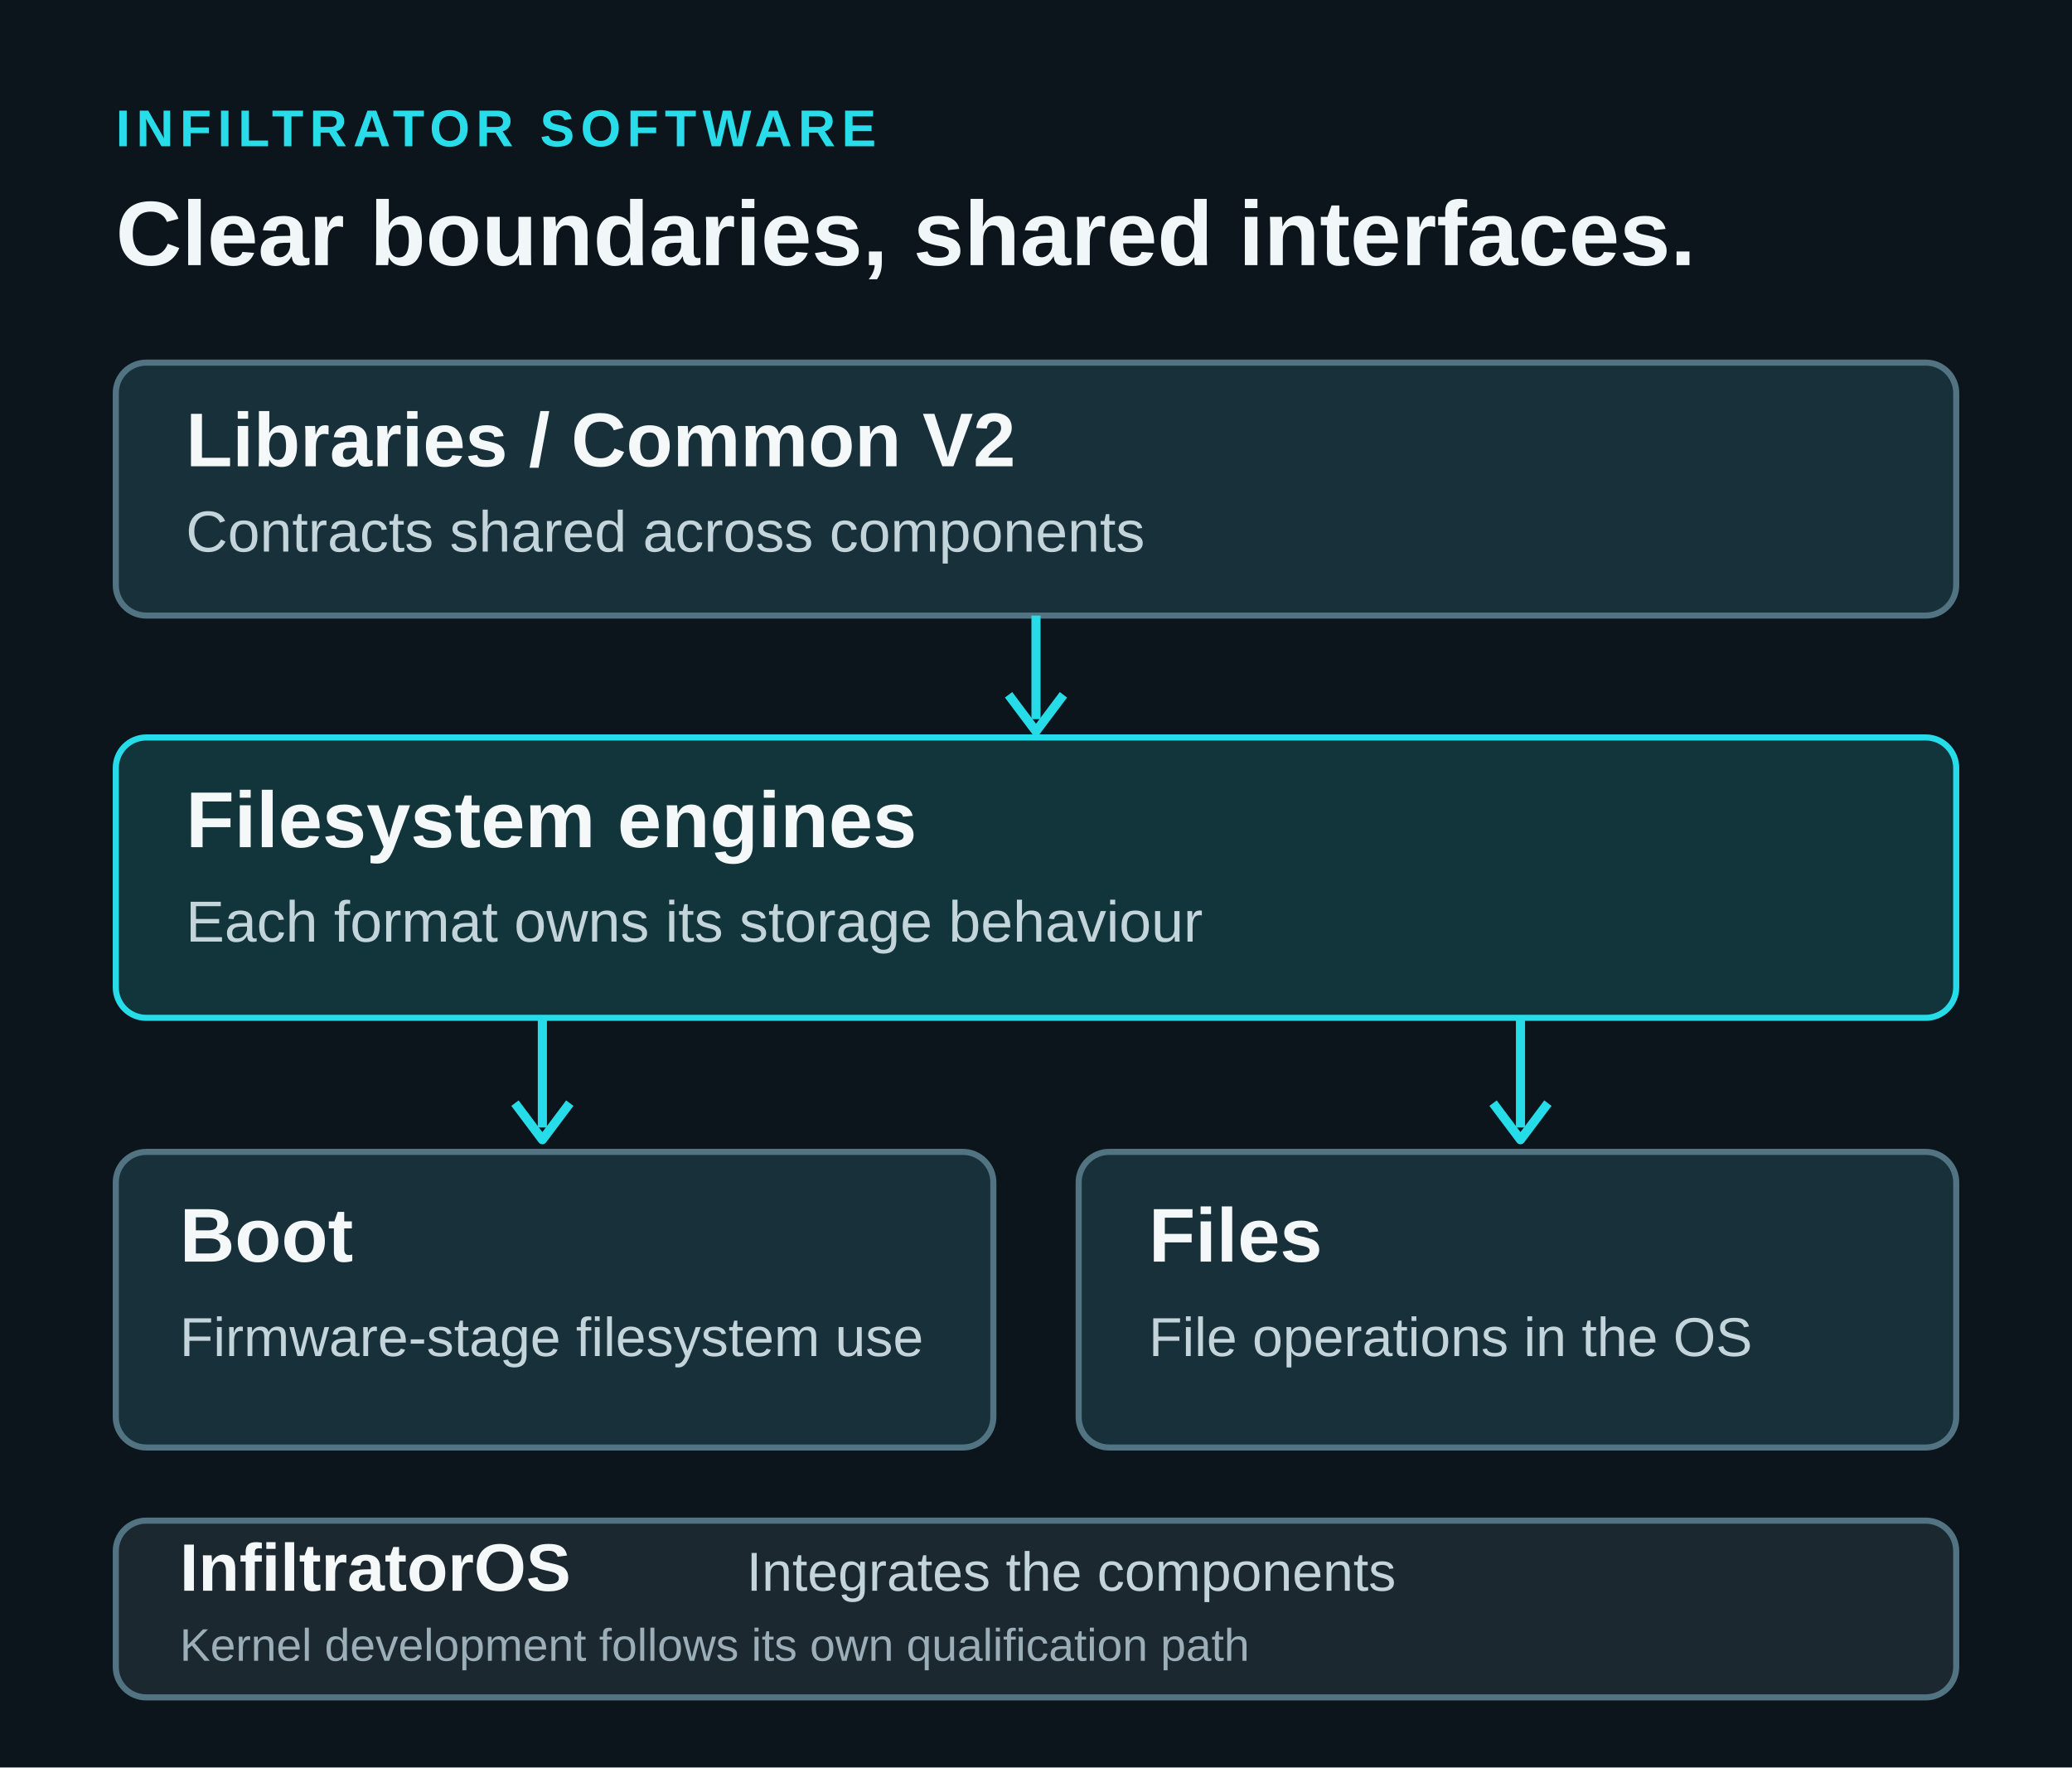
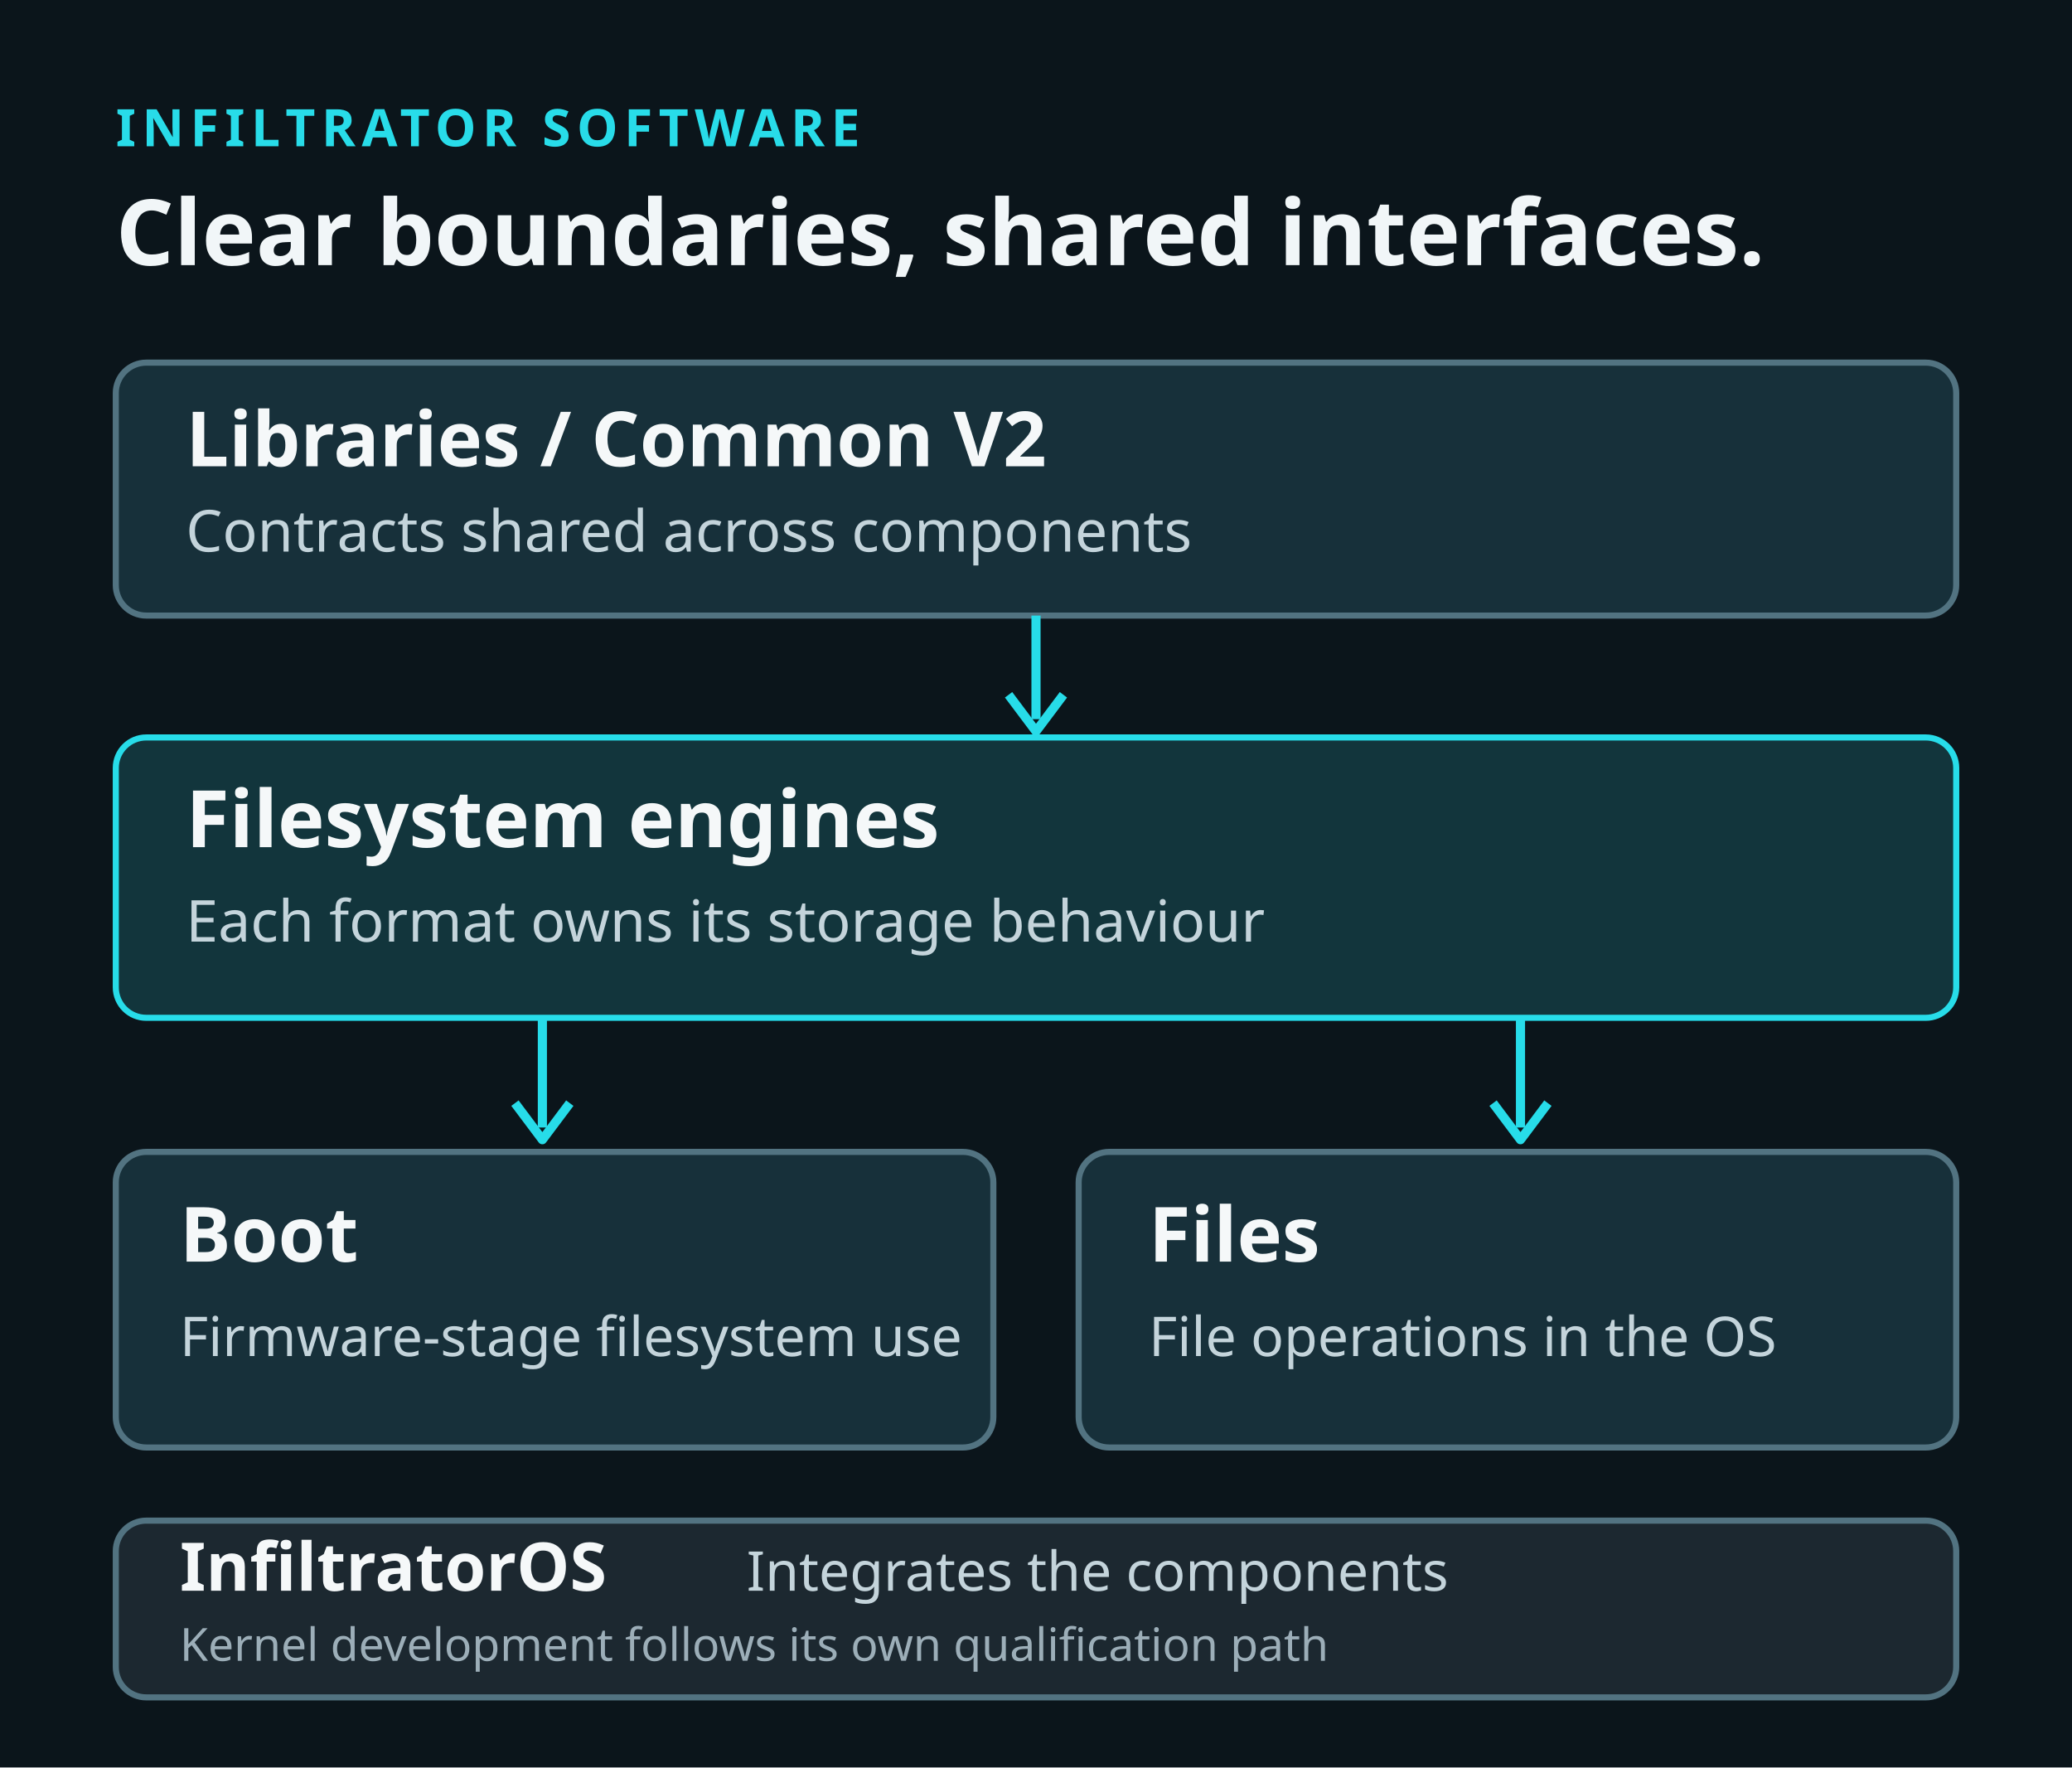
<svg xmlns="http://www.w3.org/2000/svg" viewBox="0 0 680 580" role="img" aria-labelledby="title desc">
  <rect width="680" height="580" fill="#0b151b" />
-   <g font-family="Arial,Helvetica,sans-serif">
+   <g font-family="MB Corpo S">
    <text x="38" y="48" fill="#28dce9" font-size="17" font-weight="bold" letter-spacing="2">INFILTRATOR SOFTWARE</text>
    <text x="38" y="87" fill="#f1f6f8" font-size="30" font-weight="bold">Clear boundaries, shared interfaces.</text>
    <rect x="38" y="119" width="604" height="83" rx="10" fill="#17303a" stroke="#527381" stroke-width="2" />
    <text x="61" y="153" fill="#f5f8f9" font-size="25" font-weight="bold">Libraries / Common V2</text>
    <text x="61" y="181" fill="#c4d4db" font-size="19">Contracts shared across components</text>
    <path d="M340 202 V236" stroke="#27dce9" stroke-width="3" />
    <path d="M331 228 L340 240 L349 228" fill="none" stroke="#27dce9" stroke-width="3" stroke-linejoin="round" />
    <rect x="38" y="242" width="604" height="92" rx="10" fill="#12353c" stroke="#27dce9" stroke-width="2" />
    <text x="61" y="278" fill="#f5f8f9" font-size="26" font-weight="bold">Filesystem engines</text>
    <text x="61" y="309" fill="#c4d4db" font-size="19">Each format owns its storage behaviour</text>
    <path d="M178 334 V370 M499 334 V370" stroke="#27dce9" stroke-width="3" />
    <path d="M169 362 L178 374 L187 362 M490 362 L499 374 L508 362" fill="none" stroke="#27dce9" stroke-width="3" stroke-linejoin="round" />
    <rect x="38" y="378" width="288" height="97" rx="10" fill="#17303a" stroke="#527381" stroke-width="2" />
    <text x="59" y="414" fill="#f5f8f9" font-size="25" font-weight="bold">Boot</text>
    <text x="59" y="445" fill="#c4d4db" font-size="18">Firmware-stage filesystem use</text>
    <rect x="354" y="378" width="288" height="97" rx="10" fill="#17303a" stroke="#527381" stroke-width="2" />
    <text x="377" y="414" fill="#f5f8f9" font-size="25" font-weight="bold">Files</text>
    <text x="377" y="445" fill="#c4d4db" font-size="18">File operations in the OS</text>
    <rect x="38" y="499" width="604" height="58" rx="10" fill="#1c2830" stroke="#527381" stroke-width="2" />
    <text x="59" y="522" fill="#f5f8f9" font-size="22" font-weight="bold">InfiltratorOS</text>
    <text x="245" y="522" fill="#c4d4db" font-size="18">Integrates the components</text>
    <text x="59" y="545" fill="#9caeb8" font-size="15">Kernel development follows its own qualification path</text>
  </g>
</svg>
